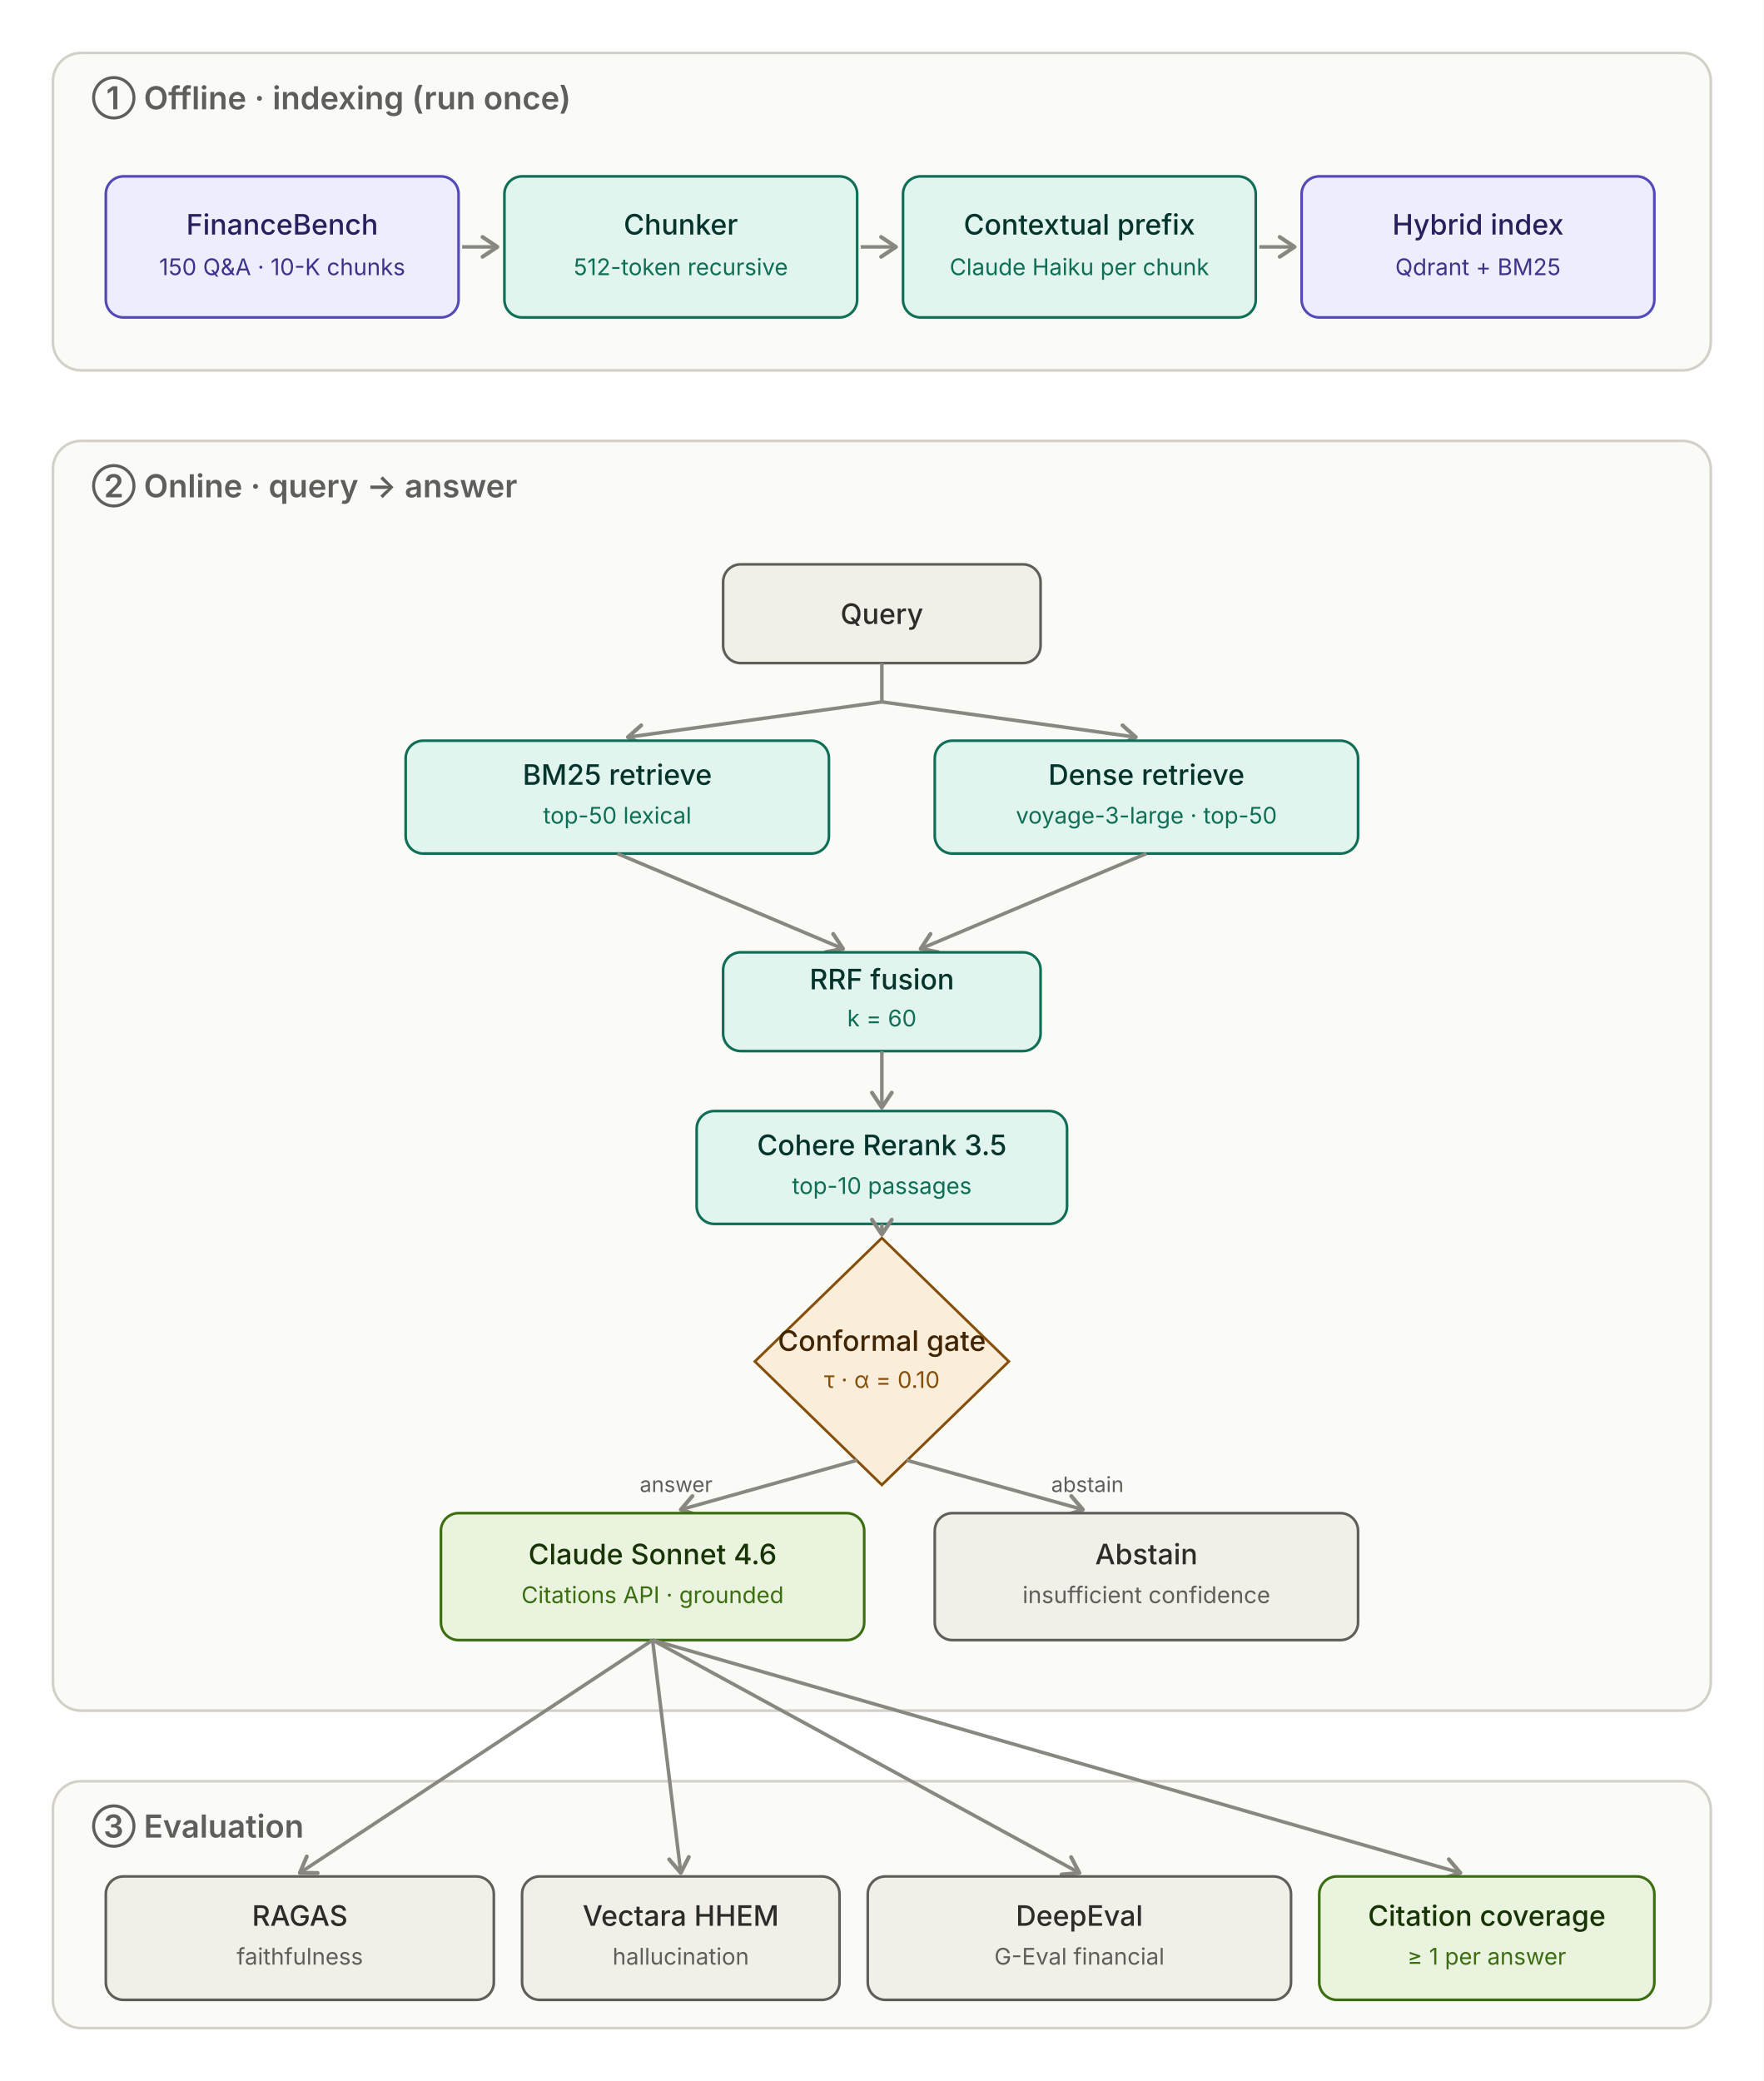
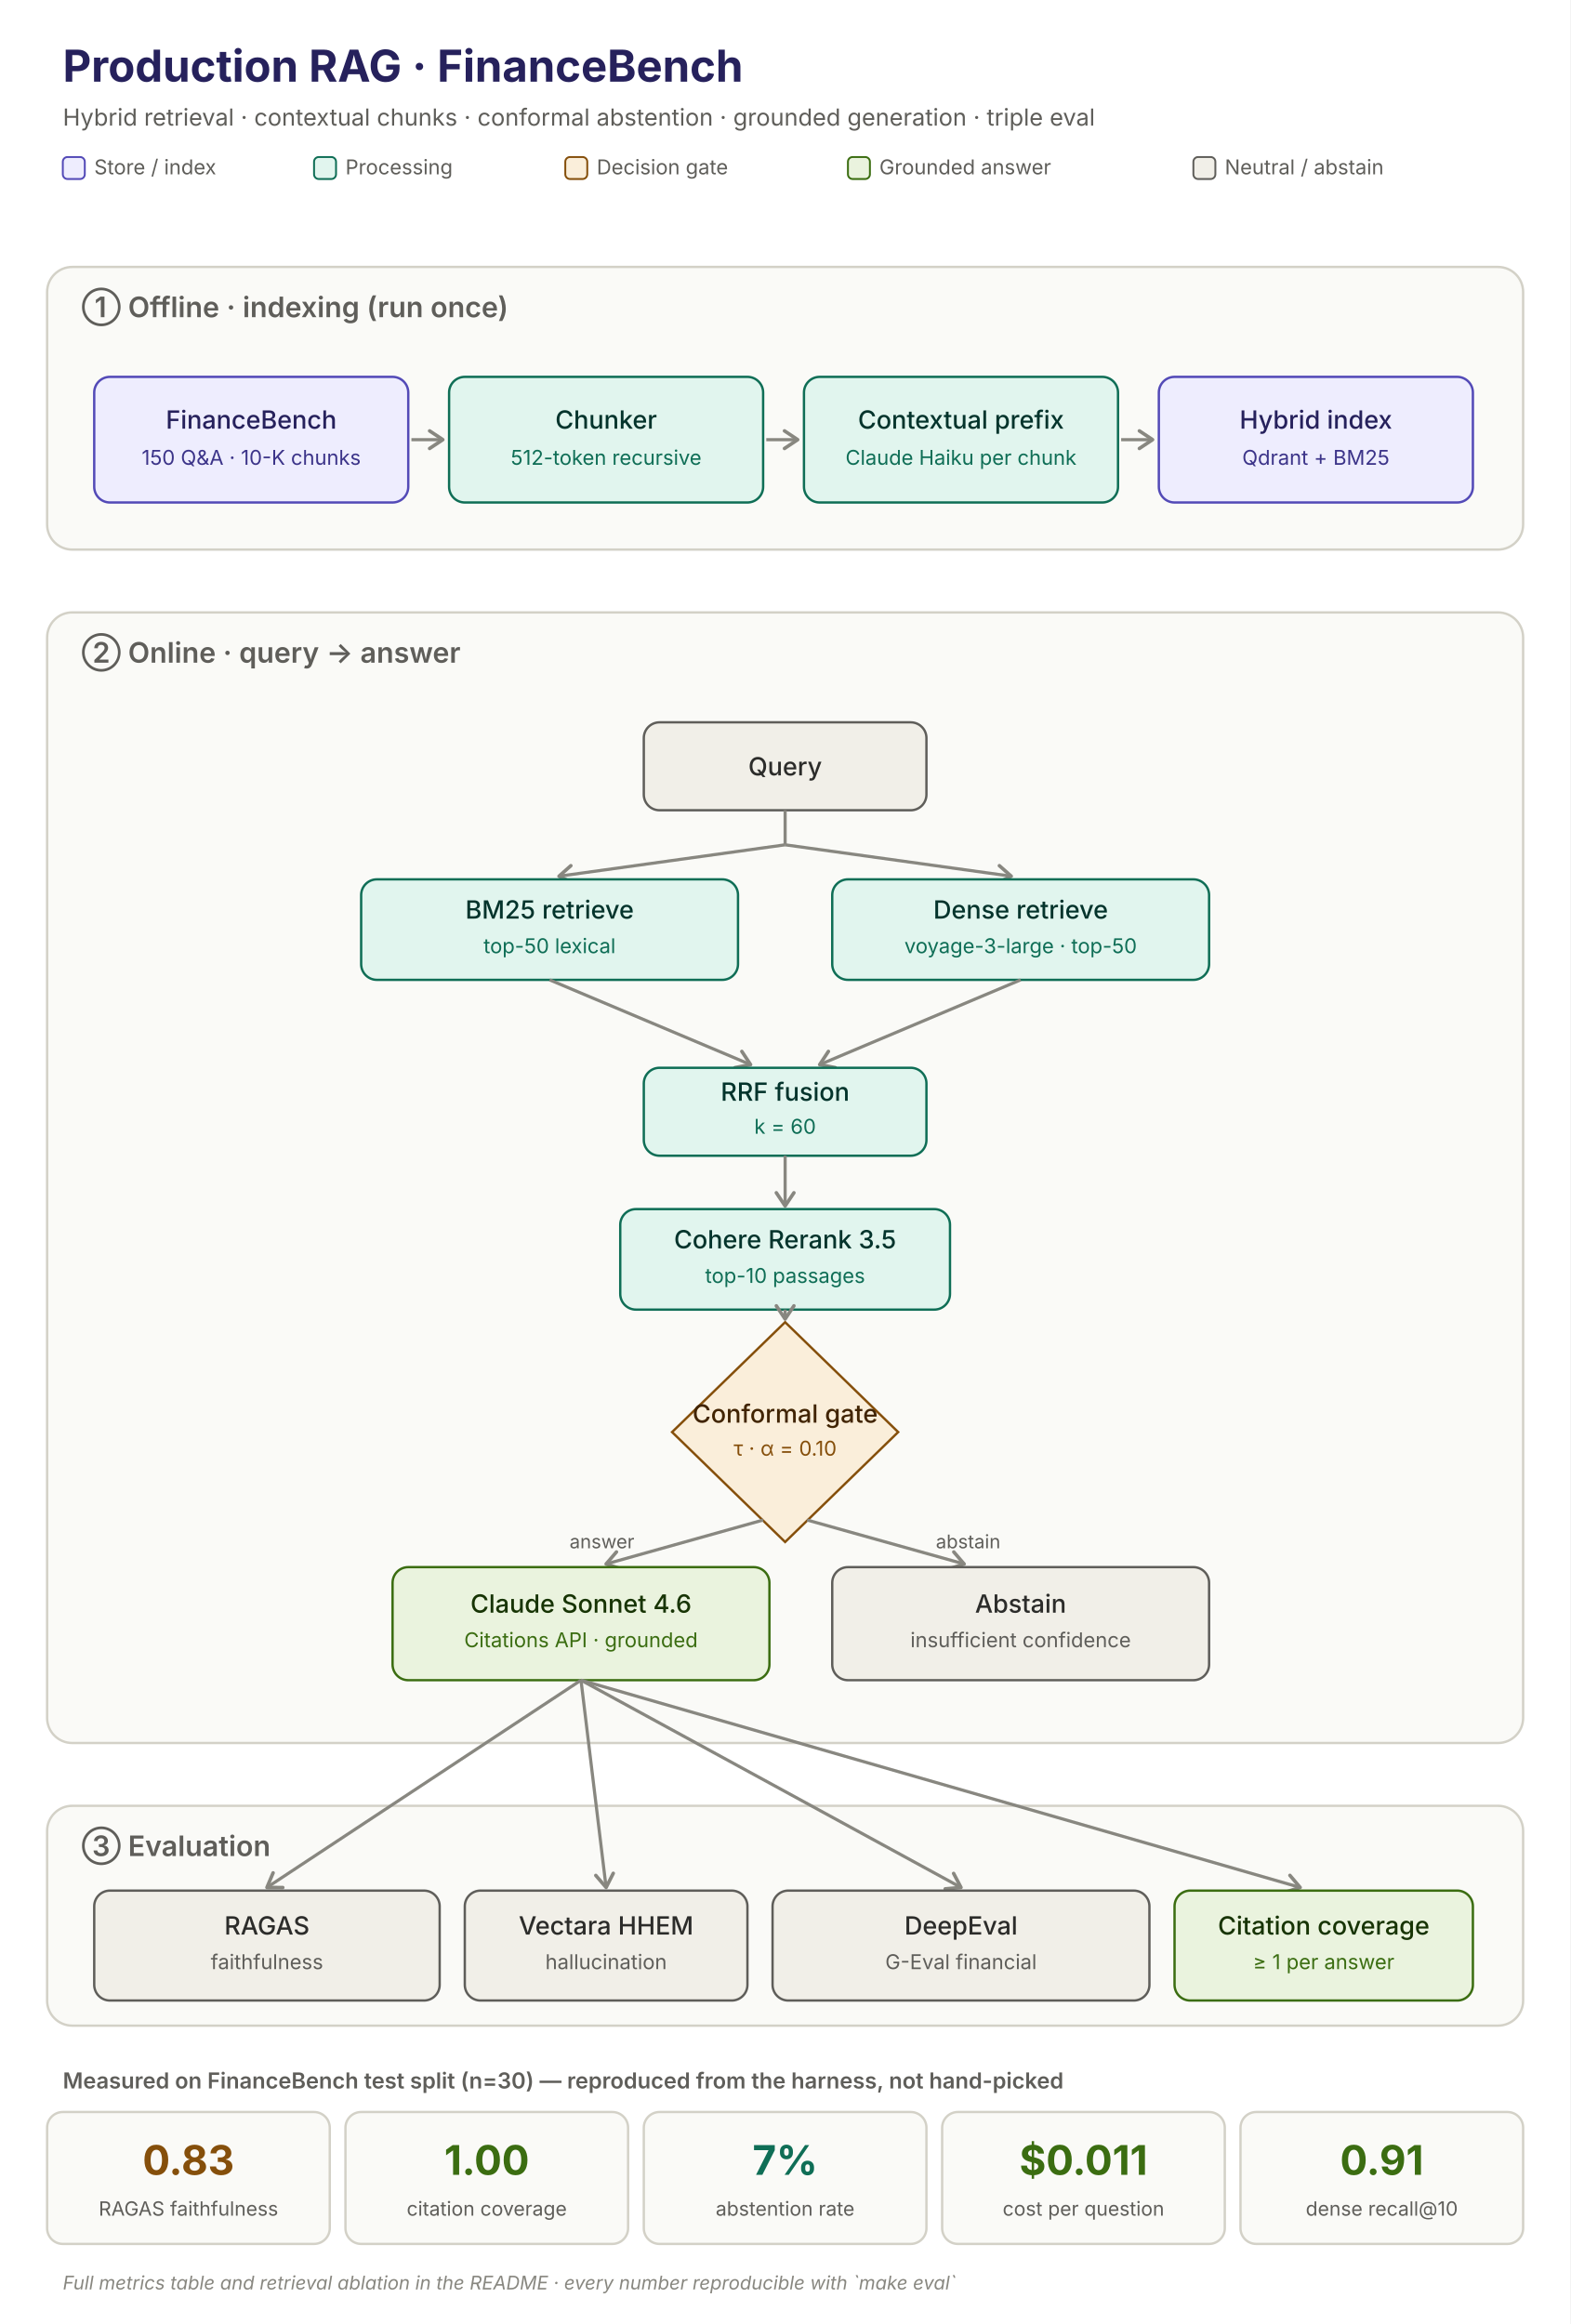
- <svg xmlns="http://www.w3.org/2000/svg" viewBox="0 0 1000 1180" width="1000" height="1180" font-family="Inter, -apple-system, 'Segoe UI', Roboto, Helvetica, Arial, sans-serif">
+ <svg xmlns="http://www.w3.org/2000/svg" viewBox="0 0 1000 1480" width="1000" height="1480" font-family="Inter, -apple-system, 'Segoe UI', Roboto, Helvetica, Arial, sans-serif">
  <defs>
    <marker id="arrow" viewBox="0 0 10 10" refX="8" refY="5" markerWidth="7" markerHeight="7" orient="auto-start-reverse">
      <path d="M2 1L8 5L2 9" fill="none" stroke="#888780" stroke-width="1.6" stroke-linecap="round" stroke-linejoin="round" />
    </marker>
    <style>
      .panel { fill:#FAFAF7; stroke:#D3D1C7; stroke-width:1.5; }
      .plabel { font-size:18px; font-weight:600; fill:#5F5E5A; }
      .bt { font-size:16px; font-weight:500; }
      .bs { font-size:13px; font-weight:400; }
      .arr { stroke:#888780; stroke-width:2; fill:none; }
      .alabel { font-size:12px; font-weight:400; fill:#5F5E5A; }
+       .legtxt { font-size:13px; font-weight:400; fill:#5F5E5A; }
+       .kfig { font-size:26px; font-weight:700; }
+       .klbl { font-size:12.5px; font-weight:400; fill:#5F5E5A; }
    </style>
  </defs>
-   <rect width="1000" height="1180" fill="white" />
-   <rect class="panel" x="30" y="30" width="940" height="180" rx="16" />
-   <text class="plabel" x="52" y="62">① Offline · indexing (run once)</text>
+   <rect width="1000" height="1480" fill="white" />
+   <text x="40" y="52" font-size="28" font-weight="700" fill="#26215C">Production RAG · FinanceBench</text>
+   <text x="40" y="80" font-size="15" font-weight="400" fill="#5F5E5A">Hybrid retrieval · contextual chunks · conformal abstention · grounded generation · triple eval</text>
+   <rect x="40" y="100" width="14" height="14" rx="3" fill="#EEEDFE" stroke="#534AB7" stroke-width="1.2" />
+   <text class="legtxt" x="60" y="111">Store / index</text>
+   <rect x="200" y="100" width="14" height="14" rx="3" fill="#E1F5EE" stroke="#0F6E56" stroke-width="1.2" />
+   <text class="legtxt" x="220" y="111">Processing</text>
+   <rect x="360" y="100" width="14" height="14" rx="3" fill="#FAEEDA" stroke="#854F0B" stroke-width="1.2" />
+   <text class="legtxt" x="380" y="111">Decision gate</text>
+   <rect x="540" y="100" width="14" height="14" rx="3" fill="#EAF3DE" stroke="#3B6D11" stroke-width="1.2" />
+   <text class="legtxt" x="560" y="111">Grounded answer</text>
+   <rect x="760" y="100" width="14" height="14" rx="3" fill="#F1EFE8" stroke="#5F5E5A" stroke-width="1.2" />
+   <text class="legtxt" x="780" y="111">Neutral / abstain</text>
+   <g transform="translate(0,140)">
+     <rect class="panel" x="30" y="30" width="940" height="180" rx="16" />
+     <text class="plabel" x="52" y="62">① Offline · indexing (run once)</text>
+     <g>
+       <rect x="60" y="100" width="200" height="80" rx="10" fill="#EEEDFE" stroke="#534AB7" stroke-width="1.5" />
+       <text class="bt" x="160" y="133" text-anchor="middle" fill="#26215C">FinanceBench</text>
+       <text class="bs" x="160" y="156" text-anchor="middle" fill="#3C3489">150 Q&amp;A · 10-K chunks</text>
+     </g>
+     <g>
+       <rect x="286" y="100" width="200" height="80" rx="10" fill="#E1F5EE" stroke="#0F6E56" stroke-width="1.5" />
+       <text class="bt" x="386" y="133" text-anchor="middle" fill="#04342C">Chunker</text>
+       <text class="bs" x="386" y="156" text-anchor="middle" fill="#0F6E56">512-token recursive</text>
+     </g>
+     <g>
+       <rect x="512" y="100" width="200" height="80" rx="10" fill="#E1F5EE" stroke="#0F6E56" stroke-width="1.5" />
+       <text class="bt" x="612" y="133" text-anchor="middle" fill="#04342C">Contextual prefix</text>
+       <text class="bs" x="612" y="156" text-anchor="middle" fill="#0F6E56">Claude Haiku per chunk</text>
+     </g>
+     <g>
+       <rect x="738" y="100" width="200" height="80" rx="10" fill="#EEEDFE" stroke="#534AB7" stroke-width="1.5" />
+       <text class="bt" x="838" y="133" text-anchor="middle" fill="#26215C">Hybrid index</text>
+       <text class="bs" x="838" y="156" text-anchor="middle" fill="#3C3489">Qdrant + BM25</text>
+     </g>
+     <line class="arr" x1="262" y1="140" x2="282" y2="140" marker-end="url(#arrow)" />
+     <line class="arr" x1="488" y1="140" x2="508" y2="140" marker-end="url(#arrow)" />
+     <line class="arr" x1="714" y1="140" x2="734" y2="140" marker-end="url(#arrow)" />
+     <rect class="panel" x="30" y="250" width="940" height="720" rx="16" />
+     <text class="plabel" x="52" y="282">② Online · query → answer</text>
+     <g>
+       <rect x="410" y="320" width="180" height="56" rx="10" fill="#F1EFE8" stroke="#5F5E5A" stroke-width="1.5" />
+       <text class="bt" x="500" y="348" text-anchor="middle" dominant-baseline="central" fill="#2C2C2A">Query</text>
+     </g>
+     <line class="arr" x1="500" y1="376" x2="500" y2="398" />
+     <line class="arr" x1="500" y1="398" x2="356" y2="418" marker-end="url(#arrow)" />
+     <line class="arr" x1="500" y1="398" x2="644" y2="418" marker-end="url(#arrow)" />
+     <g>
+       <rect x="230" y="420" width="240" height="64" rx="10" fill="#E1F5EE" stroke="#0F6E56" stroke-width="1.5" />
+       <text class="bt" x="350" y="445" text-anchor="middle" fill="#04342C">BM25 retrieve</text>
+       <text class="bs" x="350" y="467" text-anchor="middle" fill="#0F6E56">top-50 lexical</text>
+     </g>
+     <g>
+       <rect x="530" y="420" width="240" height="64" rx="10" fill="#E1F5EE" stroke="#0F6E56" stroke-width="1.5" />
+       <text class="bt" x="650" y="445" text-anchor="middle" fill="#04342C">Dense retrieve</text>
+       <text class="bs" x="650" y="467" text-anchor="middle" fill="#0F6E56">voyage-3-large · top-50</text>
+     </g>
+     <line class="arr" x1="350" y1="484" x2="478" y2="538" marker-end="url(#arrow)" />
+     <line class="arr" x1="650" y1="484" x2="522" y2="538" marker-end="url(#arrow)" />
+     <g>
+       <rect x="410" y="540" width="180" height="56" rx="10" fill="#E1F5EE" stroke="#0F6E56" stroke-width="1.5" />
+       <text class="bt" x="500" y="561" text-anchor="middle" fill="#04342C">RRF fusion</text>
+       <text class="bs" x="500" y="582" text-anchor="middle" fill="#0F6E56">k = 60</text>
+     </g>
+     <line class="arr" x1="500" y1="596" x2="500" y2="628" marker-end="url(#arrow)" />
+     <g>
+       <rect x="395" y="630" width="210" height="64" rx="10" fill="#E1F5EE" stroke="#0F6E56" stroke-width="1.5" />
+       <text class="bt" x="500" y="655" text-anchor="middle" fill="#04342C">Cohere Rerank 3.5</text>
+       <text class="bs" x="500" y="677" text-anchor="middle" fill="#0F6E56">top-10 passages</text>
+     </g>
+     <line class="arr" x1="500" y1="694" x2="500" y2="700" marker-end="url(#arrow)" />
+     <polygon points="500,702 572,772 500,842 428,772" fill="#FAEEDA" stroke="#854F0B" stroke-width="1.5" />
+     <text class="bt" x="500" y="766" text-anchor="middle" fill="#412402">Conformal gate</text>
+     <text class="bs" x="500" y="787" text-anchor="middle" fill="#854F0B">τ · α = 0.10</text>
+     <line class="arr" x1="486" y1="828" x2="386" y2="856" marker-end="url(#arrow)" />
+     <line class="arr" x1="514" y1="828" x2="614" y2="856" marker-end="url(#arrow)" />
+     <text class="alabel" x="404" y="846" text-anchor="end">answer</text>
+     <text class="alabel" x="596" y="846" text-anchor="start">abstain</text>
+     <g>
+       <rect x="250" y="858" width="240" height="72" rx="10" fill="#EAF3DE" stroke="#3B6D11" stroke-width="1.5" />
+       <text class="bt" x="370" y="887" text-anchor="middle" fill="#173404">Claude Sonnet 4.6</text>
+       <text class="bs" x="370" y="909" text-anchor="middle" fill="#3B6D11">Citations API · grounded</text>
+     </g>
+     <g>
+       <rect x="530" y="858" width="240" height="72" rx="10" fill="#F1EFE8" stroke="#5F5E5A" stroke-width="1.5" />
+       <text class="bt" x="650" y="887" text-anchor="middle" fill="#2C2C2A">Abstain</text>
+       <text class="bs" x="650" y="909" text-anchor="middle" fill="#5F5E5A">insufficient confidence</text>
+     </g>
+     <rect class="panel" x="30" y="1010" width="940" height="140" rx="16" />
+     <text class="plabel" x="52" y="1042">③ Evaluation</text>
+     <line class="arr" x1="370" y1="930" x2="170" y2="1062" marker-end="url(#arrow)" />
+     <line class="arr" x1="370" y1="930" x2="386" y2="1062" marker-end="url(#arrow)" />
+     <line class="arr" x1="370" y1="930" x2="612" y2="1062" marker-end="url(#arrow)" />
+     <line class="arr" x1="370" y1="930" x2="828" y2="1062" marker-end="url(#arrow)" />
+     <g>
+       <rect x="60" y="1064" width="220" height="70" rx="10" fill="#F1EFE8" stroke="#5F5E5A" stroke-width="1.5" />
+       <text class="bt" x="170" y="1092" text-anchor="middle" fill="#2C2C2A">RAGAS</text>
+       <text class="bs" x="170" y="1114" text-anchor="middle" fill="#5F5E5A">faithfulness</text>
+     </g>
+     <g>
+       <rect x="296" y="1064" width="180" height="70" rx="10" fill="#F1EFE8" stroke="#5F5E5A" stroke-width="1.5" />
+       <text class="bt" x="386" y="1092" text-anchor="middle" fill="#2C2C2A">Vectara HHEM</text>
+       <text class="bs" x="386" y="1114" text-anchor="middle" fill="#5F5E5A">hallucination</text>
+     </g>
+     <g>
+       <rect x="492" y="1064" width="240" height="70" rx="10" fill="#F1EFE8" stroke="#5F5E5A" stroke-width="1.5" />
+       <text class="bt" x="612" y="1092" text-anchor="middle" fill="#2C2C2A">DeepEval</text>
+       <text class="bs" x="612" y="1114" text-anchor="middle" fill="#5F5E5A">G-Eval financial</text>
+     </g>
+     <g>
+       <rect x="748" y="1064" width="190" height="70" rx="10" fill="#EAF3DE" stroke="#3B6D11" stroke-width="1.5" />
+       <text class="bt" x="843" y="1092" text-anchor="middle" fill="#173404">Citation coverage</text>
+       <text class="bs" x="843" y="1114" text-anchor="middle" fill="#3B6D11">≥ 1 per answer</text>
+     </g>
+   </g>
+   <text x="40" y="1330" font-size="14" font-weight="600" fill="#5F5E5A">Measured on FinanceBench test split (n=30) — reproduced from the harness, not hand-picked</text>
  <g>
-     <rect x="60" y="100" width="200" height="80" rx="10" fill="#EEEDFE" stroke="#534AB7" stroke-width="1.5" />
-     <text class="bt" x="160" y="133" text-anchor="middle" fill="#26215C">FinanceBench</text>
-     <text class="bs" x="160" y="156" text-anchor="middle" fill="#3C3489">150 Q&amp;A · 10-K chunks</text>
+     <rect x="30" y="1345" width="180" height="84" rx="10" fill="#FAFAF7" stroke="#D3D1C7" stroke-width="1.5" />
+     <text class="kfig" x="120" y="1385" text-anchor="middle" fill="#854F0B">0.83</text>
+     <text class="klbl" x="120" y="1411" text-anchor="middle">RAGAS faithfulness</text>
  </g>
  <g>
-     <rect x="286" y="100" width="200" height="80" rx="10" fill="#E1F5EE" stroke="#0F6E56" stroke-width="1.5" />
-     <text class="bt" x="386" y="133" text-anchor="middle" fill="#04342C">Chunker</text>
-     <text class="bs" x="386" y="156" text-anchor="middle" fill="#0F6E56">512-token recursive</text>
+     <rect x="220" y="1345" width="180" height="84" rx="10" fill="#FAFAF7" stroke="#D3D1C7" stroke-width="1.5" />
+     <text class="kfig" x="310" y="1385" text-anchor="middle" fill="#3B6D11">1.00</text>
+     <text class="klbl" x="310" y="1411" text-anchor="middle">citation coverage</text>
  </g>
  <g>
-     <rect x="512" y="100" width="200" height="80" rx="10" fill="#E1F5EE" stroke="#0F6E56" stroke-width="1.5" />
-     <text class="bt" x="612" y="133" text-anchor="middle" fill="#04342C">Contextual prefix</text>
-     <text class="bs" x="612" y="156" text-anchor="middle" fill="#0F6E56">Claude Haiku per chunk</text>
+     <rect x="410" y="1345" width="180" height="84" rx="10" fill="#FAFAF7" stroke="#D3D1C7" stroke-width="1.5" />
+     <text class="kfig" x="500" y="1385" text-anchor="middle" fill="#0F6E56">7%</text>
+     <text class="klbl" x="500" y="1411" text-anchor="middle">abstention rate</text>
  </g>
  <g>
-     <rect x="738" y="100" width="200" height="80" rx="10" fill="#EEEDFE" stroke="#534AB7" stroke-width="1.5" />
-     <text class="bt" x="838" y="133" text-anchor="middle" fill="#26215C">Hybrid index</text>
-     <text class="bs" x="838" y="156" text-anchor="middle" fill="#3C3489">Qdrant + BM25</text>
-   </g>
-   <line class="arr" x1="262" y1="140" x2="282" y2="140" marker-end="url(#arrow)" />
-   <line class="arr" x1="488" y1="140" x2="508" y2="140" marker-end="url(#arrow)" />
-   <line class="arr" x1="714" y1="140" x2="734" y2="140" marker-end="url(#arrow)" />
-   <rect class="panel" x="30" y="250" width="940" height="720" rx="16" />
-   <text class="plabel" x="52" y="282">② Online · query → answer</text>
-   <g>
-     <rect x="410" y="320" width="180" height="56" rx="10" fill="#F1EFE8" stroke="#5F5E5A" stroke-width="1.5" />
-     <text class="bt" x="500" y="348" text-anchor="middle" dominant-baseline="central" fill="#2C2C2A">Query</text>
-   </g>
-   <line class="arr" x1="500" y1="376" x2="500" y2="398" />
-   <line class="arr" x1="500" y1="398" x2="356" y2="418" marker-end="url(#arrow)" />
-   <line class="arr" x1="500" y1="398" x2="644" y2="418" marker-end="url(#arrow)" />
-   <g>
-     <rect x="230" y="420" width="240" height="64" rx="10" fill="#E1F5EE" stroke="#0F6E56" stroke-width="1.5" />
-     <text class="bt" x="350" y="445" text-anchor="middle" fill="#04342C">BM25 retrieve</text>
-     <text class="bs" x="350" y="467" text-anchor="middle" fill="#0F6E56">top-50 lexical</text>
+     <rect x="600" y="1345" width="180" height="84" rx="10" fill="#FAFAF7" stroke="#D3D1C7" stroke-width="1.5" />
+     <text class="kfig" x="690" y="1385" text-anchor="middle" fill="#3B6D11">$0.011</text>
+     <text class="klbl" x="690" y="1411" text-anchor="middle">cost per question</text>
  </g>
  <g>
-     <rect x="530" y="420" width="240" height="64" rx="10" fill="#E1F5EE" stroke="#0F6E56" stroke-width="1.5" />
-     <text class="bt" x="650" y="445" text-anchor="middle" fill="#04342C">Dense retrieve</text>
-     <text class="bs" x="650" y="467" text-anchor="middle" fill="#0F6E56">voyage-3-large · top-50</text>
+     <rect x="790" y="1345" width="180" height="84" rx="10" fill="#FAFAF7" stroke="#D3D1C7" stroke-width="1.5" />
+     <text class="kfig" x="880" y="1385" text-anchor="middle" fill="#3B6D11">0.91</text>
+     <text class="klbl" x="880" y="1411" text-anchor="middle">dense recall@10</text>
  </g>
-   <line class="arr" x1="350" y1="484" x2="478" y2="538" marker-end="url(#arrow)" />
-   <line class="arr" x1="650" y1="484" x2="522" y2="538" marker-end="url(#arrow)" />
-   <g>
-     <rect x="410" y="540" width="180" height="56" rx="10" fill="#E1F5EE" stroke="#0F6E56" stroke-width="1.5" />
-     <text class="bt" x="500" y="561" text-anchor="middle" fill="#04342C">RRF fusion</text>
-     <text class="bs" x="500" y="582" text-anchor="middle" fill="#0F6E56">k = 60</text>
-   </g>
-   <line class="arr" x1="500" y1="596" x2="500" y2="628" marker-end="url(#arrow)" />
-   <g>
-     <rect x="395" y="630" width="210" height="64" rx="10" fill="#E1F5EE" stroke="#0F6E56" stroke-width="1.5" />
-     <text class="bt" x="500" y="655" text-anchor="middle" fill="#04342C">Cohere Rerank 3.5</text>
-     <text class="bs" x="500" y="677" text-anchor="middle" fill="#0F6E56">top-10 passages</text>
-   </g>
-   <line class="arr" x1="500" y1="694" x2="500" y2="700" marker-end="url(#arrow)" />
-   <polygon points="500,702 572,772 500,842 428,772" fill="#FAEEDA" stroke="#854F0B" stroke-width="1.5" />
-   <text class="bt" x="500" y="766" text-anchor="middle" fill="#412402">Conformal gate</text>
-   <text class="bs" x="500" y="787" text-anchor="middle" fill="#854F0B">τ · α = 0.10</text>
-   <line class="arr" x1="486" y1="828" x2="386" y2="856" marker-end="url(#arrow)" />
-   <line class="arr" x1="514" y1="828" x2="614" y2="856" marker-end="url(#arrow)" />
-   <text class="alabel" x="404" y="846" text-anchor="end">answer</text>
-   <text class="alabel" x="596" y="846" text-anchor="start">abstain</text>
-   <g>
-     <rect x="250" y="858" width="240" height="72" rx="10" fill="#EAF3DE" stroke="#3B6D11" stroke-width="1.5" />
-     <text class="bt" x="370" y="887" text-anchor="middle" fill="#173404">Claude Sonnet 4.6</text>
-     <text class="bs" x="370" y="909" text-anchor="middle" fill="#3B6D11">Citations API · grounded</text>
-   </g>
-   <g>
-     <rect x="530" y="858" width="240" height="72" rx="10" fill="#F1EFE8" stroke="#5F5E5A" stroke-width="1.5" />
-     <text class="bt" x="650" y="887" text-anchor="middle" fill="#2C2C2A">Abstain</text>
-     <text class="bs" x="650" y="909" text-anchor="middle" fill="#5F5E5A">insufficient confidence</text>
-   </g>
-   <rect class="panel" x="30" y="1010" width="940" height="140" rx="16" />
-   <text class="plabel" x="52" y="1042">③ Evaluation</text>
-   <line class="arr" x1="370" y1="930" x2="170" y2="1062" marker-end="url(#arrow)" />
-   <line class="arr" x1="370" y1="930" x2="386" y2="1062" marker-end="url(#arrow)" />
-   <line class="arr" x1="370" y1="930" x2="612" y2="1062" marker-end="url(#arrow)" />
-   <line class="arr" x1="370" y1="930" x2="828" y2="1062" marker-end="url(#arrow)" />
-   <g>
-     <rect x="60" y="1064" width="220" height="70" rx="10" fill="#F1EFE8" stroke="#5F5E5A" stroke-width="1.5" />
-     <text class="bt" x="170" y="1092" text-anchor="middle" fill="#2C2C2A">RAGAS</text>
-     <text class="bs" x="170" y="1114" text-anchor="middle" fill="#5F5E5A">faithfulness</text>
-   </g>
-   <g>
-     <rect x="296" y="1064" width="180" height="70" rx="10" fill="#F1EFE8" stroke="#5F5E5A" stroke-width="1.5" />
-     <text class="bt" x="386" y="1092" text-anchor="middle" fill="#2C2C2A">Vectara HHEM</text>
-     <text class="bs" x="386" y="1114" text-anchor="middle" fill="#5F5E5A">hallucination</text>
-   </g>
-   <g>
-     <rect x="492" y="1064" width="240" height="70" rx="10" fill="#F1EFE8" stroke="#5F5E5A" stroke-width="1.5" />
-     <text class="bt" x="612" y="1092" text-anchor="middle" fill="#2C2C2A">DeepEval</text>
-     <text class="bs" x="612" y="1114" text-anchor="middle" fill="#5F5E5A">G-Eval financial</text>
-   </g>
-   <g>
-     <rect x="748" y="1064" width="190" height="70" rx="10" fill="#EAF3DE" stroke="#3B6D11" stroke-width="1.5" />
-     <text class="bt" x="843" y="1092" text-anchor="middle" fill="#173404">Citation coverage</text>
-     <text class="bs" x="843" y="1114" text-anchor="middle" fill="#3B6D11">≥ 1 per answer</text>
-   </g>
+   <text x="40" y="1458" font-size="12" font-weight="400" font-style="italic" fill="#888780">Full metrics table and retrieval ablation in the README · every number reproducible with `make eval`</text>
</svg>
